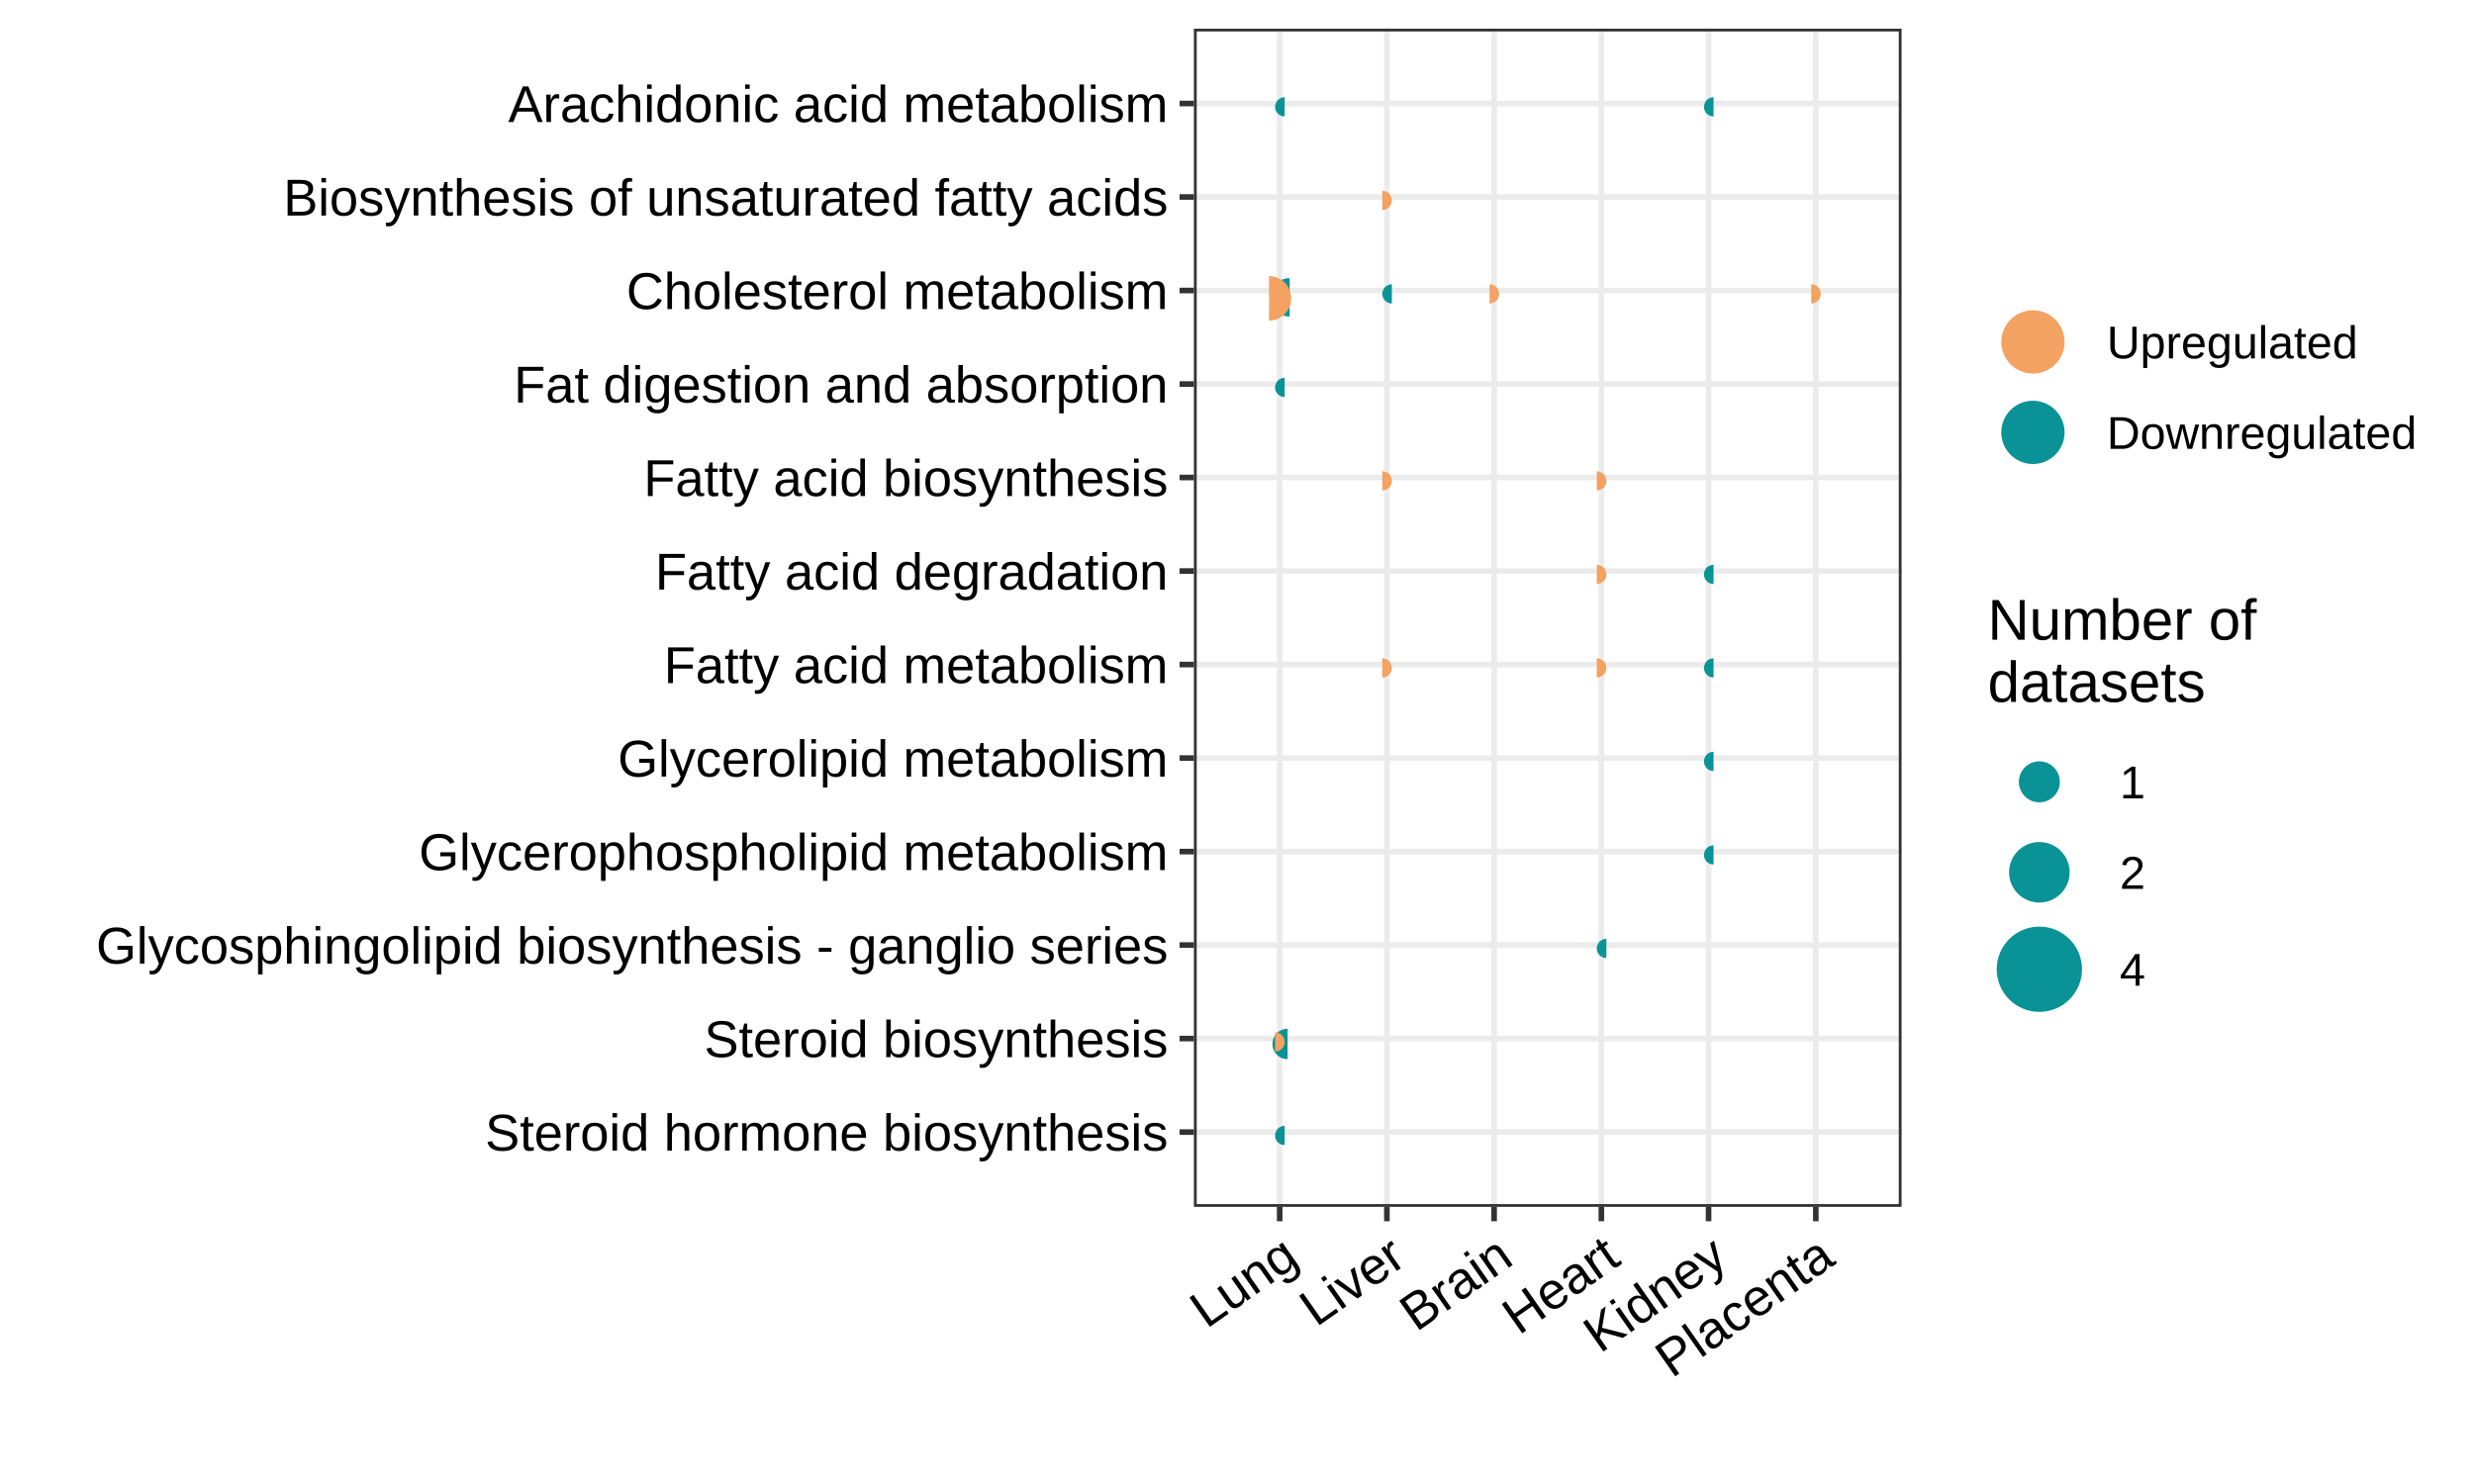
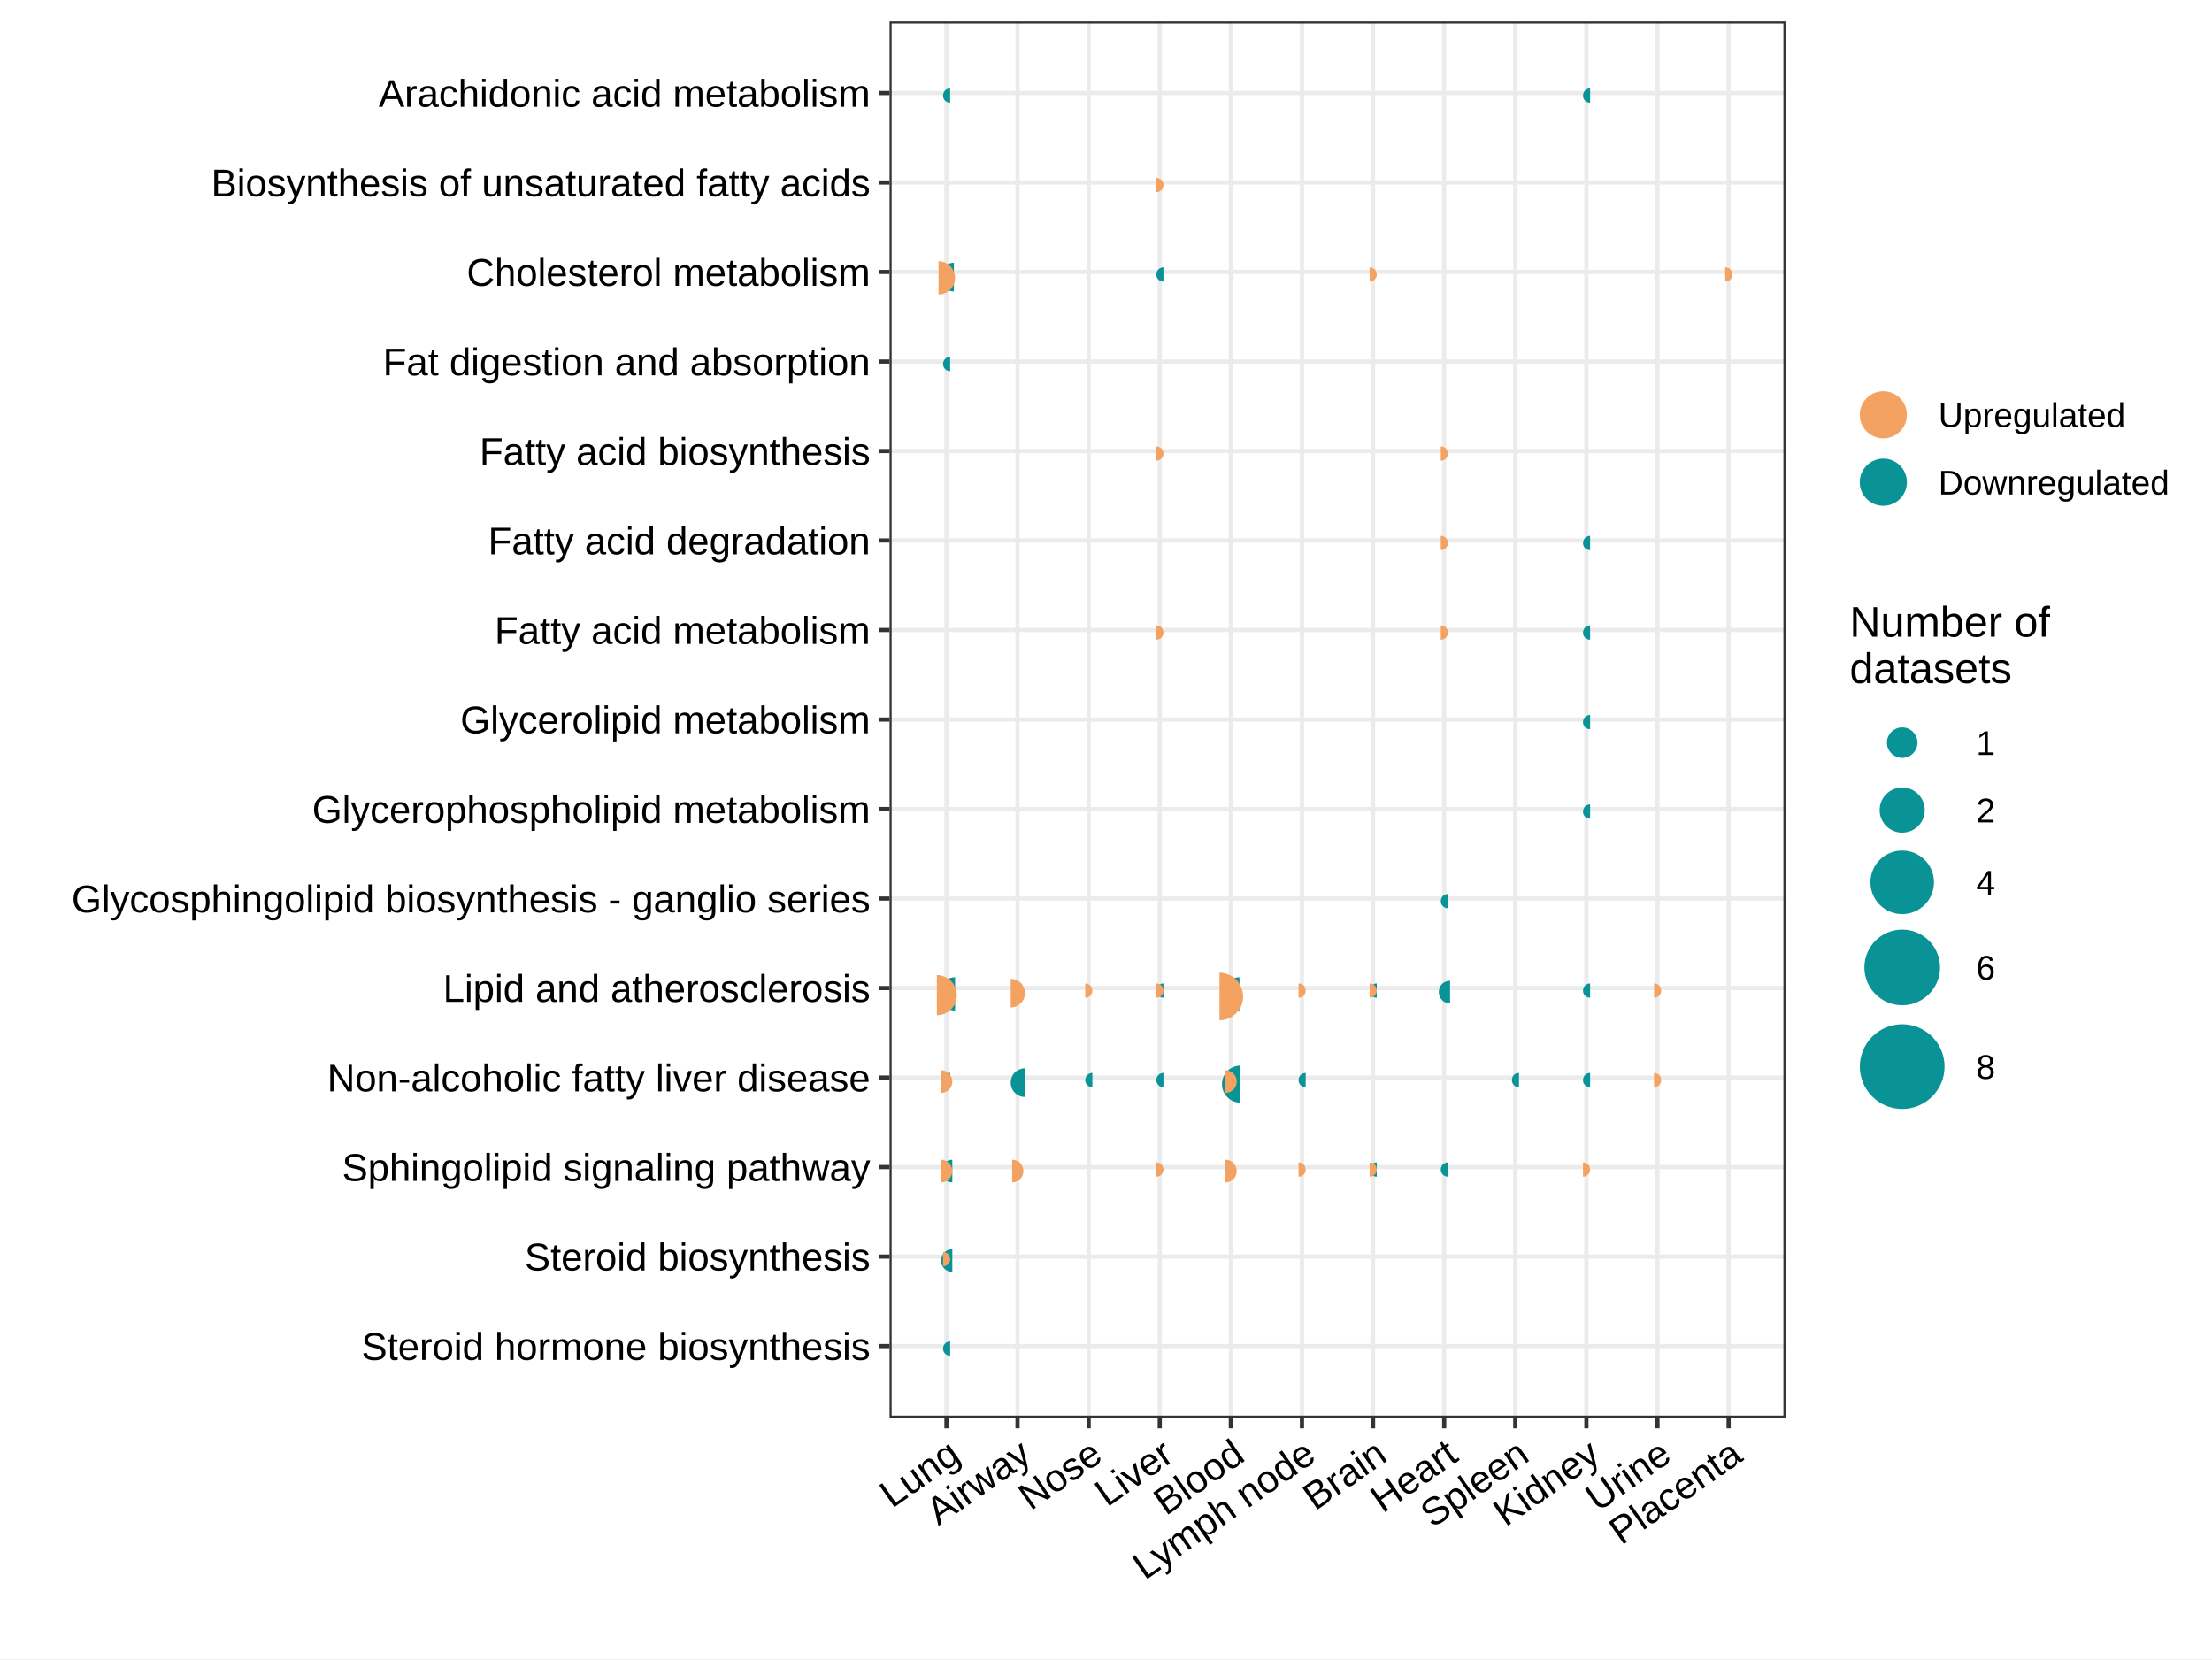
- <svg xmlns="http://www.w3.org/2000/svg" width="472.44pt" height="283.46pt" viewBox="0 0 472.44 283.46">
+ <svg xmlns="http://www.w3.org/2000/svg" width="566.93pt" height="425.20pt" viewBox="0 0 566.93 425.20">
  <g class="svglite">
    <defs>
      <style type="text/css">
    .svglite line, .svglite polyline, .svglite polygon, .svglite path, .svglite rect, .svglite circle {
      fill: none;
      stroke: #000000;
      stroke-linecap: round;
      stroke-linejoin: round;
      stroke-miterlimit: 10.00;
    }
    .svglite text {
      white-space: pre;
    }
    .svglite g.glyphgroup path {
      fill: inherit;
      stroke: none;
    }
  </style>
    </defs>
    <rect width="100%" height="100%" style="stroke: none; fill: #FFFFFF;" />
    <defs>
-       <clipPath id="cpMC4wMHw0NzIuNDR8MC4wMHwyODMuNDY=">
-         <rect x="0.00" y="0.00" width="472.44" height="283.46" />
+       <clipPath id="cpMC4wMHw1NjYuOTN8MC4wMHw0MjUuMjA=">
+         <rect x="0.00" y="0.00" width="566.93" height="425.20" />
      </clipPath>
    </defs>
-     <g clip-path="url(#cpMC4wMHw0NzIuNDR8MC4wMHwyODMuNDY=)">
-       <rect x="0.00" y="0.00" width="472.44" height="283.46" style="stroke-width: 1.07; stroke: #FFFFFF; fill: #FFFFFF;" />
+     <g clip-path="url(#cpMC4wMHw1NjYuOTN8MC4wMHw0MjUuMjA=)">
+       <rect x="-0" y="0.00" width="566.93" height="425.20" style="stroke-width: 1.07; stroke: #FFFFFF; fill: #FFFFFF;" />
    </g>
    <defs>
-       <clipPath id="cpMjI3Ljk5fDM2My4xM3w1LjQ4fDIzMC41Mw==">
-         <rect x="227.99" y="5.48" width="135.14" height="225.05" />
+       <clipPath id="cpMjI3Ljk5fDQ1Ny42Mnw1LjQ4fDM2My4zMw==">
+         <rect x="227.99" y="5.48" width="229.63" height="357.85" />
      </clipPath>
    </defs>
-     <g clip-path="url(#cpMjI3Ljk5fDM2My4xM3w1LjQ4fDIzMC41Mw==)">
-       <rect x="227.99" y="5.48" width="135.14" height="225.05" style="stroke-width: 1.07; stroke: none; fill: #FFFFFF;" />
-       <polyline points="227.99,216.24 363.13,216.24 " style="stroke-width: 1.07; stroke: #EBEBEB; stroke-linecap: butt;" />
-       <polyline points="227.99,198.38 363.13,198.38 " style="stroke-width: 1.07; stroke: #EBEBEB; stroke-linecap: butt;" />
-       <polyline points="227.99,180.52 363.13,180.52 " style="stroke-width: 1.07; stroke: #EBEBEB; stroke-linecap: butt;" />
-       <polyline points="227.99,162.66 363.13,162.66 " style="stroke-width: 1.07; stroke: #EBEBEB; stroke-linecap: butt;" />
-       <polyline points="227.99,144.80 363.13,144.80 " style="stroke-width: 1.07; stroke: #EBEBEB; stroke-linecap: butt;" />
-       <polyline points="227.99,126.93 363.13,126.93 " style="stroke-width: 1.07; stroke: #EBEBEB; stroke-linecap: butt;" />
-       <polyline points="227.99,109.07 363.13,109.07 " style="stroke-width: 1.07; stroke: #EBEBEB; stroke-linecap: butt;" />
-       <polyline points="227.99,91.21 363.13,91.21 " style="stroke-width: 1.07; stroke: #EBEBEB; stroke-linecap: butt;" />
-       <polyline points="227.99,73.35 363.13,73.35 " style="stroke-width: 1.07; stroke: #EBEBEB; stroke-linecap: butt;" />
-       <polyline points="227.99,55.49 363.13,55.49 " style="stroke-width: 1.07; stroke: #EBEBEB; stroke-linecap: butt;" />
-       <polyline points="227.99,37.63 363.13,37.63 " style="stroke-width: 1.07; stroke: #EBEBEB; stroke-linecap: butt;" />
-       <polyline points="227.99,19.77 363.13,19.77 " style="stroke-width: 1.07; stroke: #EBEBEB; stroke-linecap: butt;" />
-       <polyline points="244.37,230.53 244.37,5.48 " style="stroke-width: 1.07; stroke: #EBEBEB; stroke-linecap: butt;" />
-       <polyline points="264.84,230.53 264.84,5.48 " style="stroke-width: 1.07; stroke: #EBEBEB; stroke-linecap: butt;" />
-       <polyline points="285.32,230.53 285.32,5.48 " style="stroke-width: 1.07; stroke: #EBEBEB; stroke-linecap: butt;" />
-       <polyline points="305.80,230.53 305.80,5.48 " style="stroke-width: 1.07; stroke: #EBEBEB; stroke-linecap: butt;" />
-       <polyline points="326.27,230.53 326.27,5.48 " style="stroke-width: 1.07; stroke: #EBEBEB; stroke-linecap: butt;" />
-       <polyline points="346.75,230.53 346.75,5.48 " style="stroke-width: 1.07; stroke: #EBEBEB; stroke-linecap: butt;" />
-       <text x="326.27" y="22.82" text-anchor="middle" style="font-size: 8.54px;fill: #0A9396; font-family: &quot;Arial&quot;;" textLength="7.34px" lengthAdjust="spacingAndGlyphs">◖</text>
-       <text x="244.37" y="22.82" text-anchor="middle" style="font-size: 8.54px;fill: #0A9396; font-family: &quot;Arial&quot;;" textLength="7.34px" lengthAdjust="spacingAndGlyphs">◖</text>
-       <text x="264.84" y="40.69" text-anchor="middle" style="font-size: 8.54px;fill: #F4A261; font-family: &quot;Arial&quot;;" textLength="7.34px" lengthAdjust="spacingAndGlyphs">◗</text>
-       <text x="264.84" y="58.55" text-anchor="middle" style="font-size: 8.54px;fill: #0A9396; font-family: &quot;Arial&quot;;" textLength="7.34px" lengthAdjust="spacingAndGlyphs">◖</text>
-       <text x="244.37" y="61.60" text-anchor="middle" style="font-size: 17.07px;fill: #0A9396; font-family: &quot;Arial&quot;;" textLength="14.70px" lengthAdjust="spacingAndGlyphs">◖</text>
-       <text x="285.32" y="58.55" text-anchor="middle" style="font-size: 8.54px;fill: #F4A261; font-family: &quot;Arial&quot;;" textLength="7.34px" lengthAdjust="spacingAndGlyphs">◗</text>
-       <text x="244.37" y="62.58" text-anchor="middle" style="font-size: 19.82px;fill: #F4A261; font-family: &quot;Arial&quot;;" textLength="17.06px" lengthAdjust="spacingAndGlyphs">◗</text>
-       <text x="346.75" y="58.55" text-anchor="middle" style="font-size: 8.54px;fill: #F4A261; font-family: &quot;Arial&quot;;" textLength="7.34px" lengthAdjust="spacingAndGlyphs">◗</text>
-       <text x="244.37" y="76.41" text-anchor="middle" style="font-size: 8.54px;fill: #0A9396; font-family: &quot;Arial&quot;;" textLength="7.34px" lengthAdjust="spacingAndGlyphs">◖</text>
-       <text x="305.80" y="94.27" text-anchor="middle" style="font-size: 8.54px;fill: #F4A261; font-family: &quot;Arial&quot;;" textLength="7.34px" lengthAdjust="spacingAndGlyphs">◗</text>
-       <text x="264.84" y="94.27" text-anchor="middle" style="font-size: 8.54px;fill: #F4A261; font-family: &quot;Arial&quot;;" textLength="7.34px" lengthAdjust="spacingAndGlyphs">◗</text>
-       <text x="326.27" y="112.13" text-anchor="middle" style="font-size: 8.54px;fill: #0A9396; font-family: &quot;Arial&quot;;" textLength="7.34px" lengthAdjust="spacingAndGlyphs">◖</text>
-       <text x="305.80" y="112.13" text-anchor="middle" style="font-size: 8.54px;fill: #F4A261; font-family: &quot;Arial&quot;;" textLength="7.34px" lengthAdjust="spacingAndGlyphs">◗</text>
-       <text x="326.27" y="129.99" text-anchor="middle" style="font-size: 8.54px;fill: #0A9396; font-family: &quot;Arial&quot;;" textLength="7.34px" lengthAdjust="spacingAndGlyphs">◖</text>
-       <text x="305.80" y="129.99" text-anchor="middle" style="font-size: 8.54px;fill: #F4A261; font-family: &quot;Arial&quot;;" textLength="7.34px" lengthAdjust="spacingAndGlyphs">◗</text>
-       <text x="264.84" y="129.99" text-anchor="middle" style="font-size: 8.54px;fill: #F4A261; font-family: &quot;Arial&quot;;" textLength="7.34px" lengthAdjust="spacingAndGlyphs">◗</text>
-       <text x="326.27" y="147.85" text-anchor="middle" style="font-size: 8.54px;fill: #0A9396; font-family: &quot;Arial&quot;;" textLength="7.34px" lengthAdjust="spacingAndGlyphs">◖</text>
-       <text x="326.27" y="165.71" text-anchor="middle" style="font-size: 8.54px;fill: #0A9396; font-family: &quot;Arial&quot;;" textLength="7.34px" lengthAdjust="spacingAndGlyphs">◖</text>
-       <text x="305.80" y="183.57" text-anchor="middle" style="font-size: 8.54px;fill: #0A9396; font-family: &quot;Arial&quot;;" textLength="7.34px" lengthAdjust="spacingAndGlyphs">◖</text>
-       <text x="244.37" y="203.22" text-anchor="middle" style="font-size: 13.53px;fill: #0A9396; font-family: &quot;Arial&quot;;" textLength="11.64px" lengthAdjust="spacingAndGlyphs">◖</text>
-       <text x="244.37" y="201.43" text-anchor="middle" style="font-size: 8.54px;fill: #F4A261; font-family: &quot;Arial&quot;;" textLength="7.34px" lengthAdjust="spacingAndGlyphs">◗</text>
-       <text x="244.37" y="219.30" text-anchor="middle" style="font-size: 8.54px;fill: #0A9396; font-family: &quot;Arial&quot;;" textLength="7.34px" lengthAdjust="spacingAndGlyphs">◖</text>
-       <rect x="227.99" y="5.48" width="135.14" height="225.05" style="stroke-width: 1.07; stroke: #333333;" />
+     <g clip-path="url(#cpMjI3Ljk5fDQ1Ny42Mnw1LjQ4fDM2My4zMw==)">
+       <rect x="227.99" y="5.48" width="229.63" height="357.85" style="stroke-width: 1.07; stroke: none; fill: #FFFFFF;" />
+       <polyline points="227.99,344.97 457.62,344.97 " style="stroke-width: 1.07; stroke: #EBEBEB; stroke-linecap: butt;" />
+       <polyline points="227.99,322.04 457.62,322.04 " style="stroke-width: 1.07; stroke: #EBEBEB; stroke-linecap: butt;" />
+       <polyline points="227.99,299.10 457.62,299.10 " style="stroke-width: 1.07; stroke: #EBEBEB; stroke-linecap: butt;" />
+       <polyline points="227.99,276.16 457.62,276.16 " style="stroke-width: 1.07; stroke: #EBEBEB; stroke-linecap: butt;" />
+       <polyline points="227.99,253.22 457.62,253.22 " style="stroke-width: 1.07; stroke: #EBEBEB; stroke-linecap: butt;" />
+       <polyline points="227.99,230.28 457.62,230.28 " style="stroke-width: 1.07; stroke: #EBEBEB; stroke-linecap: butt;" />
+       <polyline points="227.99,207.34 457.62,207.34 " style="stroke-width: 1.07; stroke: #EBEBEB; stroke-linecap: butt;" />
+       <polyline points="227.99,184.40 457.62,184.40 " style="stroke-width: 1.07; stroke: #EBEBEB; stroke-linecap: butt;" />
+       <polyline points="227.99,161.46 457.62,161.46 " style="stroke-width: 1.07; stroke: #EBEBEB; stroke-linecap: butt;" />
+       <polyline points="227.99,138.52 457.62,138.52 " style="stroke-width: 1.07; stroke: #EBEBEB; stroke-linecap: butt;" />
+       <polyline points="227.99,115.59 457.62,115.59 " style="stroke-width: 1.07; stroke: #EBEBEB; stroke-linecap: butt;" />
+       <polyline points="227.99,92.65 457.62,92.65 " style="stroke-width: 1.07; stroke: #EBEBEB; stroke-linecap: butt;" />
+       <polyline points="227.99,69.71 457.62,69.71 " style="stroke-width: 1.07; stroke: #EBEBEB; stroke-linecap: butt;" />
+       <polyline points="227.99,46.77 457.62,46.77 " style="stroke-width: 1.07; stroke: #EBEBEB; stroke-linecap: butt;" />
+       <polyline points="227.99,23.83 457.62,23.83 " style="stroke-width: 1.07; stroke: #EBEBEB; stroke-linecap: butt;" />
+       <polyline points="242.57,363.33 242.57,5.48 " style="stroke-width: 1.07; stroke: #EBEBEB; stroke-linecap: butt;" />
+       <polyline points="260.79,363.33 260.79,5.48 " style="stroke-width: 1.07; stroke: #EBEBEB; stroke-linecap: butt;" />
+       <polyline points="279.02,363.33 279.02,5.48 " style="stroke-width: 1.07; stroke: #EBEBEB; stroke-linecap: butt;" />
+       <polyline points="297.24,363.33 297.24,5.48 " style="stroke-width: 1.07; stroke: #EBEBEB; stroke-linecap: butt;" />
+       <polyline points="315.46,363.33 315.46,5.48 " style="stroke-width: 1.07; stroke: #EBEBEB; stroke-linecap: butt;" />
+       <polyline points="333.69,363.33 333.69,5.48 " style="stroke-width: 1.07; stroke: #EBEBEB; stroke-linecap: butt;" />
+       <polyline points="351.91,363.33 351.91,5.48 " style="stroke-width: 1.07; stroke: #EBEBEB; stroke-linecap: butt;" />
+       <polyline points="370.14,363.33 370.14,5.48 " style="stroke-width: 1.07; stroke: #EBEBEB; stroke-linecap: butt;" />
+       <polyline points="388.36,363.33 388.36,5.48 " style="stroke-width: 1.07; stroke: #EBEBEB; stroke-linecap: butt;" />
+       <polyline points="406.59,363.33 406.59,5.48 " style="stroke-width: 1.07; stroke: #EBEBEB; stroke-linecap: butt;" />
+       <polyline points="424.81,363.33 424.81,5.48 " style="stroke-width: 1.07; stroke: #EBEBEB; stroke-linecap: butt;" />
+       <polyline points="443.04,363.33 443.04,5.48 " style="stroke-width: 1.07; stroke: #EBEBEB; stroke-linecap: butt;" />
+       <text x="406.59" y="26.89" text-anchor="middle" style="font-size: 8.54px;fill: #0A9396; font-family: &quot;Arial&quot;;" textLength="7.34px" lengthAdjust="spacingAndGlyphs">◖</text>
+       <text x="242.57" y="26.89" text-anchor="middle" style="font-size: 8.54px;fill: #0A9396; font-family: &quot;Arial&quot;;" textLength="7.34px" lengthAdjust="spacingAndGlyphs">◖</text>
+       <text x="297.24" y="49.83" text-anchor="middle" style="font-size: 8.54px;fill: #F4A261; font-family: &quot;Arial&quot;;" textLength="7.34px" lengthAdjust="spacingAndGlyphs">◗</text>
+       <text x="297.24" y="72.76" text-anchor="middle" style="font-size: 8.54px;fill: #0A9396; font-family: &quot;Arial&quot;;" textLength="7.34px" lengthAdjust="spacingAndGlyphs">◖</text>
+       <text x="242.57" y="75.82" text-anchor="middle" style="font-size: 17.07px;fill: #0A9396; font-family: &quot;Arial&quot;;" textLength="14.70px" lengthAdjust="spacingAndGlyphs">◖</text>
+       <text x="351.91" y="72.76" text-anchor="middle" style="font-size: 8.54px;fill: #F4A261; font-family: &quot;Arial&quot;;" textLength="7.34px" lengthAdjust="spacingAndGlyphs">◗</text>
+       <text x="242.57" y="76.80" text-anchor="middle" style="font-size: 19.82px;fill: #F4A261; font-family: &quot;Arial&quot;;" textLength="17.06px" lengthAdjust="spacingAndGlyphs">◗</text>
+       <text x="443.04" y="72.76" text-anchor="middle" style="font-size: 8.54px;fill: #F4A261; font-family: &quot;Arial&quot;;" textLength="7.34px" lengthAdjust="spacingAndGlyphs">◗</text>
+       <text x="242.57" y="95.70" text-anchor="middle" style="font-size: 8.54px;fill: #0A9396; font-family: &quot;Arial&quot;;" textLength="7.34px" lengthAdjust="spacingAndGlyphs">◖</text>
+       <text x="370.14" y="118.64" text-anchor="middle" style="font-size: 8.54px;fill: #F4A261; font-family: &quot;Arial&quot;;" textLength="7.34px" lengthAdjust="spacingAndGlyphs">◗</text>
+       <text x="297.24" y="118.64" text-anchor="middle" style="font-size: 8.54px;fill: #F4A261; font-family: &quot;Arial&quot;;" textLength="7.34px" lengthAdjust="spacingAndGlyphs">◗</text>
+       <text x="406.59" y="141.58" text-anchor="middle" style="font-size: 8.54px;fill: #0A9396; font-family: &quot;Arial&quot;;" textLength="7.34px" lengthAdjust="spacingAndGlyphs">◖</text>
+       <text x="370.14" y="141.58" text-anchor="middle" style="font-size: 8.54px;fill: #F4A261; font-family: &quot;Arial&quot;;" textLength="7.34px" lengthAdjust="spacingAndGlyphs">◗</text>
+       <text x="406.59" y="164.52" text-anchor="middle" style="font-size: 8.54px;fill: #0A9396; font-family: &quot;Arial&quot;;" textLength="7.34px" lengthAdjust="spacingAndGlyphs">◖</text>
+       <text x="370.14" y="164.52" text-anchor="middle" style="font-size: 8.54px;fill: #F4A261; font-family: &quot;Arial&quot;;" textLength="7.34px" lengthAdjust="spacingAndGlyphs">◗</text>
+       <text x="297.24" y="164.52" text-anchor="middle" style="font-size: 8.54px;fill: #F4A261; font-family: &quot;Arial&quot;;" textLength="7.34px" lengthAdjust="spacingAndGlyphs">◗</text>
+       <text x="406.59" y="187.46" text-anchor="middle" style="font-size: 8.54px;fill: #0A9396; font-family: &quot;Arial&quot;;" textLength="7.34px" lengthAdjust="spacingAndGlyphs">◖</text>
+       <text x="406.59" y="210.40" text-anchor="middle" style="font-size: 8.54px;fill: #0A9396; font-family: &quot;Arial&quot;;" textLength="7.34px" lengthAdjust="spacingAndGlyphs">◖</text>
+       <text x="370.14" y="233.34" text-anchor="middle" style="font-size: 8.54px;fill: #0A9396; font-family: &quot;Arial&quot;;" textLength="7.34px" lengthAdjust="spacingAndGlyphs">◖</text>
+       <text x="260.79" y="256.28" text-anchor="middle" style="font-size: 8.54px;fill: #0A9396; font-family: &quot;Arial&quot;;" textLength="7.34px" lengthAdjust="spacingAndGlyphs">◖</text>
+       <text x="315.46" y="260.31" text-anchor="middle" style="font-size: 19.82px;fill: #0A9396; font-family: &quot;Arial&quot;;" textLength="17.06px" lengthAdjust="spacingAndGlyphs">◖</text>
+       <text x="351.91" y="256.28" text-anchor="middle" style="font-size: 8.54px;fill: #0A9396; font-family: &quot;Arial&quot;;" textLength="7.34px" lengthAdjust="spacingAndGlyphs">◖</text>
+       <text x="370.14" y="258.06" text-anchor="middle" style="font-size: 13.53px;fill: #0A9396; font-family: &quot;Arial&quot;;" textLength="11.64px" lengthAdjust="spacingAndGlyphs">◖</text>
+       <text x="406.59" y="256.28" text-anchor="middle" style="font-size: 8.54px;fill: #0A9396; font-family: &quot;Arial&quot;;" textLength="7.34px" lengthAdjust="spacingAndGlyphs">◖</text>
+       <text x="297.24" y="256.28" text-anchor="middle" style="font-size: 8.54px;fill: #0A9396; font-family: &quot;Arial&quot;;" textLength="7.34px" lengthAdjust="spacingAndGlyphs">◖</text>
+       <text x="242.57" y="260.31" text-anchor="middle" style="font-size: 19.82px;fill: #0A9396; font-family: &quot;Arial&quot;;" textLength="17.06px" lengthAdjust="spacingAndGlyphs">◖</text>
+       <text x="260.79" y="259.33" text-anchor="middle" style="font-size: 17.07px;fill: #F4A261; font-family: &quot;Arial&quot;;" textLength="14.70px" lengthAdjust="spacingAndGlyphs">◗</text>
+       <text x="315.46" y="263.37" text-anchor="middle" style="font-size: 28.36px;fill: #F4A261; font-family: &quot;Arial&quot;;" textLength="24.41px" lengthAdjust="spacingAndGlyphs">◗</text>
+       <text x="351.91" y="256.28" text-anchor="middle" style="font-size: 8.54px;fill: #F4A261; font-family: &quot;Arial&quot;;" textLength="7.34px" lengthAdjust="spacingAndGlyphs">◗</text>
+       <text x="297.24" y="256.28" text-anchor="middle" style="font-size: 8.54px;fill: #F4A261; font-family: &quot;Arial&quot;;" textLength="7.34px" lengthAdjust="spacingAndGlyphs">◗</text>
+       <text x="242.57" y="261.79" text-anchor="middle" style="font-size: 23.96px;fill: #F4A261; font-family: &quot;Arial&quot;;" textLength="20.62px" lengthAdjust="spacingAndGlyphs">◗</text>
+       <text x="333.69" y="256.28" text-anchor="middle" style="font-size: 8.54px;fill: #F4A261; font-family: &quot;Arial&quot;;" textLength="7.34px" lengthAdjust="spacingAndGlyphs">◗</text>
+       <text x="279.02" y="256.28" text-anchor="middle" style="font-size: 8.54px;fill: #F4A261; font-family: &quot;Arial&quot;;" textLength="7.34px" lengthAdjust="spacingAndGlyphs">◗</text>
+       <text x="424.81" y="256.28" text-anchor="middle" style="font-size: 8.54px;fill: #F4A261; font-family: &quot;Arial&quot;;" textLength="7.34px" lengthAdjust="spacingAndGlyphs">◗</text>
+       <text x="260.79" y="282.27" text-anchor="middle" style="font-size: 17.07px;fill: #0A9396; font-family: &quot;Arial&quot;;" textLength="14.70px" lengthAdjust="spacingAndGlyphs">◖</text>
+       <text x="315.46" y="284.06" text-anchor="middle" style="font-size: 22.06px;fill: #0A9396; font-family: &quot;Arial&quot;;" textLength="19.00px" lengthAdjust="spacingAndGlyphs">◖</text>
+       <text x="406.59" y="279.21" text-anchor="middle" style="font-size: 8.54px;fill: #0A9396; font-family: &quot;Arial&quot;;" textLength="7.34px" lengthAdjust="spacingAndGlyphs">◖</text>
+       <text x="297.24" y="279.21" text-anchor="middle" style="font-size: 8.54px;fill: #0A9396; font-family: &quot;Arial&quot;;" textLength="7.34px" lengthAdjust="spacingAndGlyphs">◖</text>
+       <text x="242.57" y="279.21" text-anchor="middle" style="font-size: 8.54px;fill: #0A9396; font-family: &quot;Arial&quot;;" textLength="7.34px" lengthAdjust="spacingAndGlyphs">◖</text>
+       <text x="333.69" y="279.21" text-anchor="middle" style="font-size: 8.54px;fill: #0A9396; font-family: &quot;Arial&quot;;" textLength="7.34px" lengthAdjust="spacingAndGlyphs">◖</text>
+       <text x="279.02" y="279.21" text-anchor="middle" style="font-size: 8.54px;fill: #0A9396; font-family: &quot;Arial&quot;;" textLength="7.34px" lengthAdjust="spacingAndGlyphs">◖</text>
+       <text x="388.36" y="279.21" text-anchor="middle" style="font-size: 8.54px;fill: #0A9396; font-family: &quot;Arial&quot;;" textLength="7.34px" lengthAdjust="spacingAndGlyphs">◖</text>
+       <text x="315.46" y="281.00" text-anchor="middle" style="font-size: 13.53px;fill: #F4A261; font-family: &quot;Arial&quot;;" textLength="11.64px" lengthAdjust="spacingAndGlyphs">◗</text>
+       <text x="242.57" y="281.00" text-anchor="middle" style="font-size: 13.53px;fill: #F4A261; font-family: &quot;Arial&quot;;" textLength="11.64px" lengthAdjust="spacingAndGlyphs">◗</text>
+       <text x="424.81" y="279.21" text-anchor="middle" style="font-size: 8.54px;fill: #F4A261; font-family: &quot;Arial&quot;;" textLength="7.34px" lengthAdjust="spacingAndGlyphs">◗</text>
+       <text x="351.91" y="302.15" text-anchor="middle" style="font-size: 8.54px;fill: #0A9396; font-family: &quot;Arial&quot;;" textLength="7.34px" lengthAdjust="spacingAndGlyphs">◖</text>
+       <text x="370.14" y="302.15" text-anchor="middle" style="font-size: 8.54px;fill: #0A9396; font-family: &quot;Arial&quot;;" textLength="7.34px" lengthAdjust="spacingAndGlyphs">◖</text>
+       <text x="242.57" y="303.93" text-anchor="middle" style="font-size: 13.53px;fill: #0A9396; font-family: &quot;Arial&quot;;" textLength="11.64px" lengthAdjust="spacingAndGlyphs">◖</text>
+       <text x="260.79" y="303.93" text-anchor="middle" style="font-size: 13.53px;fill: #F4A261; font-family: &quot;Arial&quot;;" textLength="11.64px" lengthAdjust="spacingAndGlyphs">◗</text>
+       <text x="315.46" y="303.93" text-anchor="middle" style="font-size: 13.53px;fill: #F4A261; font-family: &quot;Arial&quot;;" textLength="11.64px" lengthAdjust="spacingAndGlyphs">◗</text>
+       <text x="351.91" y="302.15" text-anchor="middle" style="font-size: 8.54px;fill: #F4A261; font-family: &quot;Arial&quot;;" textLength="7.34px" lengthAdjust="spacingAndGlyphs">◗</text>
+       <text x="406.59" y="302.15" text-anchor="middle" style="font-size: 8.54px;fill: #F4A261; font-family: &quot;Arial&quot;;" textLength="7.34px" lengthAdjust="spacingAndGlyphs">◗</text>
+       <text x="297.24" y="302.15" text-anchor="middle" style="font-size: 8.54px;fill: #F4A261; font-family: &quot;Arial&quot;;" textLength="7.34px" lengthAdjust="spacingAndGlyphs">◗</text>
+       <text x="242.57" y="303.93" text-anchor="middle" style="font-size: 13.53px;fill: #F4A261; font-family: &quot;Arial&quot;;" textLength="11.64px" lengthAdjust="spacingAndGlyphs">◗</text>
+       <text x="333.69" y="302.15" text-anchor="middle" style="font-size: 8.54px;fill: #F4A261; font-family: &quot;Arial&quot;;" textLength="7.34px" lengthAdjust="spacingAndGlyphs">◗</text>
+       <text x="242.57" y="326.87" text-anchor="middle" style="font-size: 13.53px;fill: #0A9396; font-family: &quot;Arial&quot;;" textLength="11.64px" lengthAdjust="spacingAndGlyphs">◖</text>
+       <text x="242.57" y="325.09" text-anchor="middle" style="font-size: 8.54px;fill: #F4A261; font-family: &quot;Arial&quot;;" textLength="7.34px" lengthAdjust="spacingAndGlyphs">◗</text>
+       <text x="242.57" y="348.03" text-anchor="middle" style="font-size: 8.54px;fill: #0A9396; font-family: &quot;Arial&quot;;" textLength="7.34px" lengthAdjust="spacingAndGlyphs">◖</text>
+       <rect x="227.99" y="5.48" width="229.63" height="357.85" style="stroke-width: 1.07; stroke: #333333;" />
    </g>
-     <g clip-path="url(#cpMC4wMHw0NzIuNDR8MC4wMHwyODMuNDY=)">
-       <text x="223.06" y="219.78" text-anchor="end" style="font-size: 9.90px; font-family: &quot;Arial&quot;;" textLength="130.34px" lengthAdjust="spacingAndGlyphs">Steroid hormone biosynthesis</text>
-       <text x="223.06" y="201.92" text-anchor="end" style="font-size: 9.90px; font-family: &quot;Arial&quot;;" textLength="88.56px" lengthAdjust="spacingAndGlyphs">Steroid biosynthesis</text>
-       <text x="223.06" y="184.06" text-anchor="end" style="font-size: 9.90px; font-family: &quot;Arial&quot;;" textLength="204.64px" lengthAdjust="spacingAndGlyphs">Glycosphingolipid biosynthesis - ganglio series</text>
-       <text x="223.06" y="166.20" text-anchor="end" style="font-size: 9.90px; font-family: &quot;Arial&quot;;" textLength="142.98px" lengthAdjust="spacingAndGlyphs">Glycerophospholipid metabolism</text>
-       <text x="223.06" y="148.34" text-anchor="end" style="font-size: 9.90px; font-family: &quot;Arial&quot;;" textLength="105.03px" lengthAdjust="spacingAndGlyphs">Glycerolipid metabolism</text>
-       <text x="223.06" y="130.48" text-anchor="end" style="font-size: 9.90px; font-family: &quot;Arial&quot;;" textLength="96.23px" lengthAdjust="spacingAndGlyphs">Fatty acid metabolism</text>
-       <text x="223.06" y="112.62" text-anchor="end" style="font-size: 9.90px; font-family: &quot;Arial&quot;;" textLength="97.91px" lengthAdjust="spacingAndGlyphs">Fatty acid degradation</text>
-       <text x="223.06" y="94.75" text-anchor="end" style="font-size: 9.90px; font-family: &quot;Arial&quot;;" textLength="100.12px" lengthAdjust="spacingAndGlyphs">Fatty acid biosynthesis</text>
-       <text x="223.06" y="76.89" text-anchor="end" style="font-size: 9.90px; font-family: &quot;Arial&quot;;" textLength="124.86px" lengthAdjust="spacingAndGlyphs">Fat digestion and absorption</text>
-       <text x="223.06" y="59.03" text-anchor="end" style="font-size: 9.90px; font-family: &quot;Arial&quot;;" textLength="103.38px" lengthAdjust="spacingAndGlyphs">Cholesterol metabolism</text>
-       <text x="223.06" y="41.17" text-anchor="end" style="font-size: 9.90px; font-family: &quot;Arial&quot;;" textLength="168.88px" lengthAdjust="spacingAndGlyphs">Biosynthesis of unsaturated fatty acids</text>
-       <text x="223.06" y="23.31" text-anchor="end" style="font-size: 9.90px; font-family: &quot;Arial&quot;;" textLength="125.94px" lengthAdjust="spacingAndGlyphs">Arachidonic acid metabolism</text>
-       <polyline points="225.25,216.24 227.99,216.24 " style="stroke-width: 1.07; stroke: #333333; stroke-linecap: butt;" />
-       <polyline points="225.25,198.38 227.99,198.38 " style="stroke-width: 1.07; stroke: #333333; stroke-linecap: butt;" />
-       <polyline points="225.25,180.52 227.99,180.52 " style="stroke-width: 1.07; stroke: #333333; stroke-linecap: butt;" />
-       <polyline points="225.25,162.66 227.99,162.66 " style="stroke-width: 1.07; stroke: #333333; stroke-linecap: butt;" />
-       <polyline points="225.25,144.80 227.99,144.80 " style="stroke-width: 1.07; stroke: #333333; stroke-linecap: butt;" />
-       <polyline points="225.25,126.93 227.99,126.93 " style="stroke-width: 1.07; stroke: #333333; stroke-linecap: butt;" />
-       <polyline points="225.25,109.07 227.99,109.07 " style="stroke-width: 1.07; stroke: #333333; stroke-linecap: butt;" />
-       <polyline points="225.25,91.21 227.99,91.21 " style="stroke-width: 1.07; stroke: #333333; stroke-linecap: butt;" />
-       <polyline points="225.25,73.35 227.99,73.35 " style="stroke-width: 1.07; stroke: #333333; stroke-linecap: butt;" />
-       <polyline points="225.25,55.49 227.99,55.49 " style="stroke-width: 1.07; stroke: #333333; stroke-linecap: butt;" />
-       <polyline points="225.25,37.63 227.99,37.63 " style="stroke-width: 1.07; stroke: #333333; stroke-linecap: butt;" />
-       <polyline points="225.25,19.77 227.99,19.77 " style="stroke-width: 1.07; stroke: #333333; stroke-linecap: butt;" />
-       <polyline points="244.37,233.27 244.37,230.53 " style="stroke-width: 1.07; stroke: #333333; stroke-linecap: butt;" />
-       <polyline points="264.84,233.27 264.84,230.53 " style="stroke-width: 1.07; stroke: #333333; stroke-linecap: butt;" />
-       <polyline points="285.32,233.27 285.32,230.53 " style="stroke-width: 1.07; stroke: #333333; stroke-linecap: butt;" />
-       <polyline points="305.80,233.27 305.80,230.53 " style="stroke-width: 1.07; stroke: #333333; stroke-linecap: butt;" />
-       <polyline points="326.27,233.27 326.27,230.53 " style="stroke-width: 1.07; stroke: #333333; stroke-linecap: butt;" />
-       <polyline points="346.75,233.27 346.75,230.53 " style="stroke-width: 1.07; stroke: #333333; stroke-linecap: butt;" />
-       <text transform="translate(248.43,241.26) rotate(-35)" text-anchor="end" style="font-size: 9.90px; font-family: &quot;Arial&quot;;" textLength="22.00px" lengthAdjust="spacingAndGlyphs">Lung</text>
-       <text transform="translate(268.91,241.26) rotate(-35)" text-anchor="end" style="font-size: 9.90px; font-family: &quot;Arial&quot;;" textLength="21.45px" lengthAdjust="spacingAndGlyphs">Liver</text>
-       <text transform="translate(289.38,241.26) rotate(-35)" text-anchor="end" style="font-size: 9.90px; font-family: &quot;Arial&quot;;" textLength="23.09px" lengthAdjust="spacingAndGlyphs">Brain</text>
-       <text transform="translate(309.86,241.26) rotate(-35)" text-anchor="end" style="font-size: 9.90px; font-family: &quot;Arial&quot;;" textLength="24.19px" lengthAdjust="spacingAndGlyphs">Heart</text>
-       <text transform="translate(330.33,241.26) rotate(-35)" text-anchor="end" style="font-size: 9.90px; font-family: &quot;Arial&quot;;" textLength="30.25px" lengthAdjust="spacingAndGlyphs">Kidney</text>
-       <text transform="translate(350.81,241.26) rotate(-35)" text-anchor="end" style="font-size: 9.90px; font-family: &quot;Arial&quot;;" textLength="38.50px" lengthAdjust="spacingAndGlyphs">Placenta</text>
-       <rect x="374.09" y="35.52" width="92.87" height="61.19" style="stroke-width: 1.07; stroke: none; fill: #FFFFFF;" />
-       <rect x="379.57" y="56.67" width="17.28" height="17.28" style="stroke-width: 1.07; stroke: none; fill: #FFFFFF;" />
-       <circle cx="388.21" cy="65.31" r="5.69" style="stroke-width: 0.71; stroke: #F4A261; fill: #F4A261;" />
-       <rect x="379.57" y="73.95" width="17.28" height="17.28" style="stroke-width: 1.07; stroke: none; fill: #FFFFFF;" />
-       <circle cx="388.21" cy="82.59" r="5.69" style="stroke-width: 0.71; stroke: #0A9396; fill: #0A9396;" />
-       <text x="402.33" y="68.46" style="font-size: 8.80px; font-family: &quot;Arial&quot;;" textLength="47.91px" lengthAdjust="spacingAndGlyphs">Upregulated</text>
-       <text x="402.33" y="85.74" style="font-size: 8.80px; font-family: &quot;Arial&quot;;" textLength="59.16px" lengthAdjust="spacingAndGlyphs">Downregulated</text>
-       <rect x="374.09" y="107.67" width="62.33" height="92.82" style="stroke-width: 1.07; stroke: none; fill: #FFFFFF;" />
-       <text x="379.57" y="122.19" style="font-size: 11.00px; font-family: &quot;Arial&quot;;" textLength="51.38px" lengthAdjust="spacingAndGlyphs">Number of</text>
-       <text x="379.57" y="134.07" style="font-size: 11.00px; font-family: &quot;Arial&quot;;" textLength="41.62px" lengthAdjust="spacingAndGlyphs">datasets</text>
-       <rect x="379.57" y="140.70" width="19.75" height="17.28" style="stroke-width: 1.07; stroke: none; fill: #FFFFFF;" />
-       <circle cx="389.44" cy="149.34" r="3.56" style="stroke-width: 0.71; stroke: #0A9396; fill: #0A9396;" />
-       <rect x="379.57" y="157.98" width="19.75" height="17.28" style="stroke-width: 1.07; stroke: none; fill: #FFFFFF;" />
-       <circle cx="389.44" cy="166.62" r="5.43" style="stroke-width: 0.71; stroke: #0A9396; fill: #0A9396;" />
-       <rect x="379.57" y="175.26" width="19.75" height="19.75" style="stroke-width: 1.07; stroke: none; fill: #FFFFFF;" />
-       <circle cx="389.44" cy="185.14" r="7.79" style="stroke-width: 0.71; stroke: #0A9396; fill: #0A9396;" />
-       <text x="404.79" y="152.49" style="font-size: 8.80px; font-family: &quot;Arial&quot;;" textLength="4.89px" lengthAdjust="spacingAndGlyphs">1</text>
-       <text x="404.79" y="169.77" style="font-size: 8.80px; font-family: &quot;Arial&quot;;" textLength="4.89px" lengthAdjust="spacingAndGlyphs">2</text>
-       <text x="404.79" y="188.29" style="font-size: 8.80px; font-family: &quot;Arial&quot;;" textLength="4.89px" lengthAdjust="spacingAndGlyphs">4</text>
+     <g clip-path="url(#cpMC4wMHw1NjYuOTN8MC4wMHw0MjUuMjA=)">
+       <text x="223.06" y="348.52" text-anchor="end" style="font-size: 9.90px; font-family: &quot;Arial&quot;;" textLength="130.34px" lengthAdjust="spacingAndGlyphs">Steroid hormone biosynthesis</text>
+       <text x="223.06" y="325.58" text-anchor="end" style="font-size: 9.90px; font-family: &quot;Arial&quot;;" textLength="88.56px" lengthAdjust="spacingAndGlyphs">Steroid biosynthesis</text>
+       <text x="223.06" y="302.64" text-anchor="end" style="font-size: 9.90px; font-family: &quot;Arial&quot;;" textLength="135.31px" lengthAdjust="spacingAndGlyphs">Sphingolipid signaling pathway</text>
+       <text x="223.06" y="279.70" text-anchor="end" style="font-size: 9.90px; font-family: &quot;Arial&quot;;" textLength="139.17px" lengthAdjust="spacingAndGlyphs">Non-alcoholic fatty liver disease</text>
+       <text x="223.06" y="256.76" text-anchor="end" style="font-size: 9.90px; font-family: &quot;Arial&quot;;" textLength="109.47px" lengthAdjust="spacingAndGlyphs">Lipid and atherosclerosis</text>
+       <text x="223.06" y="233.82" text-anchor="end" style="font-size: 9.90px; font-family: &quot;Arial&quot;;" textLength="204.64px" lengthAdjust="spacingAndGlyphs">Glycosphingolipid biosynthesis - ganglio series</text>
+       <text x="223.06" y="210.88" text-anchor="end" style="font-size: 9.90px; font-family: &quot;Arial&quot;;" textLength="142.98px" lengthAdjust="spacingAndGlyphs">Glycerophospholipid metabolism</text>
+       <text x="223.06" y="187.94" text-anchor="end" style="font-size: 9.90px; font-family: &quot;Arial&quot;;" textLength="105.03px" lengthAdjust="spacingAndGlyphs">Glycerolipid metabolism</text>
+       <text x="223.06" y="165.01" text-anchor="end" style="font-size: 9.90px; font-family: &quot;Arial&quot;;" textLength="96.23px" lengthAdjust="spacingAndGlyphs">Fatty acid metabolism</text>
+       <text x="223.06" y="142.07" text-anchor="end" style="font-size: 9.90px; font-family: &quot;Arial&quot;;" textLength="97.91px" lengthAdjust="spacingAndGlyphs">Fatty acid degradation</text>
+       <text x="223.06" y="119.13" text-anchor="end" style="font-size: 9.90px; font-family: &quot;Arial&quot;;" textLength="100.12px" lengthAdjust="spacingAndGlyphs">Fatty acid biosynthesis</text>
+       <text x="223.06" y="96.19" text-anchor="end" style="font-size: 9.90px; font-family: &quot;Arial&quot;;" textLength="124.86px" lengthAdjust="spacingAndGlyphs">Fat digestion and absorption</text>
+       <text x="223.06" y="73.25" text-anchor="end" style="font-size: 9.90px; font-family: &quot;Arial&quot;;" textLength="103.38px" lengthAdjust="spacingAndGlyphs">Cholesterol metabolism</text>
+       <text x="223.06" y="50.31" text-anchor="end" style="font-size: 9.90px; font-family: &quot;Arial&quot;;" textLength="168.88px" lengthAdjust="spacingAndGlyphs">Biosynthesis of unsaturated fatty acids</text>
+       <text x="223.06" y="27.37" text-anchor="end" style="font-size: 9.90px; font-family: &quot;Arial&quot;;" textLength="125.94px" lengthAdjust="spacingAndGlyphs">Arachidonic acid metabolism</text>
+       <polyline points="225.25,344.97 227.99,344.97 " style="stroke-width: 1.07; stroke: #333333; stroke-linecap: butt;" />
+       <polyline points="225.25,322.04 227.99,322.04 " style="stroke-width: 1.07; stroke: #333333; stroke-linecap: butt;" />
+       <polyline points="225.25,299.10 227.99,299.10 " style="stroke-width: 1.07; stroke: #333333; stroke-linecap: butt;" />
+       <polyline points="225.25,276.16 227.99,276.16 " style="stroke-width: 1.07; stroke: #333333; stroke-linecap: butt;" />
+       <polyline points="225.25,253.22 227.99,253.22 " style="stroke-width: 1.07; stroke: #333333; stroke-linecap: butt;" />
+       <polyline points="225.25,230.28 227.99,230.28 " style="stroke-width: 1.07; stroke: #333333; stroke-linecap: butt;" />
+       <polyline points="225.25,207.34 227.99,207.34 " style="stroke-width: 1.07; stroke: #333333; stroke-linecap: butt;" />
+       <polyline points="225.25,184.40 227.99,184.40 " style="stroke-width: 1.07; stroke: #333333; stroke-linecap: butt;" />
+       <polyline points="225.25,161.46 227.99,161.46 " style="stroke-width: 1.07; stroke: #333333; stroke-linecap: butt;" />
+       <polyline points="225.25,138.52 227.99,138.52 " style="stroke-width: 1.07; stroke: #333333; stroke-linecap: butt;" />
+       <polyline points="225.25,115.59 227.99,115.59 " style="stroke-width: 1.07; stroke: #333333; stroke-linecap: butt;" />
+       <polyline points="225.25,92.65 227.99,92.65 " style="stroke-width: 1.07; stroke: #333333; stroke-linecap: butt;" />
+       <polyline points="225.25,69.71 227.99,69.71 " style="stroke-width: 1.07; stroke: #333333; stroke-linecap: butt;" />
+       <polyline points="225.25,46.77 227.99,46.77 " style="stroke-width: 1.07; stroke: #333333; stroke-linecap: butt;" />
+       <polyline points="225.25,23.83 227.99,23.83 " style="stroke-width: 1.07; stroke: #333333; stroke-linecap: butt;" />
+       <polyline points="242.57,366.06 242.57,363.33 " style="stroke-width: 1.07; stroke: #333333; stroke-linecap: butt;" />
+       <polyline points="260.79,366.06 260.79,363.33 " style="stroke-width: 1.07; stroke: #333333; stroke-linecap: butt;" />
+       <polyline points="279.02,366.06 279.02,363.33 " style="stroke-width: 1.07; stroke: #333333; stroke-linecap: butt;" />
+       <polyline points="297.24,366.06 297.24,363.33 " style="stroke-width: 1.07; stroke: #333333; stroke-linecap: butt;" />
+       <polyline points="315.46,366.06 315.46,363.33 " style="stroke-width: 1.07; stroke: #333333; stroke-linecap: butt;" />
+       <polyline points="333.69,366.06 333.69,363.33 " style="stroke-width: 1.07; stroke: #333333; stroke-linecap: butt;" />
+       <polyline points="351.91,366.06 351.91,363.33 " style="stroke-width: 1.07; stroke: #333333; stroke-linecap: butt;" />
+       <polyline points="370.14,366.06 370.14,363.33 " style="stroke-width: 1.07; stroke: #333333; stroke-linecap: butt;" />
+       <polyline points="388.36,366.06 388.36,363.33 " style="stroke-width: 1.07; stroke: #333333; stroke-linecap: butt;" />
+       <polyline points="406.59,366.06 406.59,363.33 " style="stroke-width: 1.07; stroke: #333333; stroke-linecap: butt;" />
+       <polyline points="424.81,366.06 424.81,363.33 " style="stroke-width: 1.07; stroke: #333333; stroke-linecap: butt;" />
+       <polyline points="443.04,366.06 443.04,363.33 " style="stroke-width: 1.07; stroke: #333333; stroke-linecap: butt;" />
+       <text transform="translate(246.63,374.06) rotate(-35)" text-anchor="end" style="font-size: 9.90px; font-family: &quot;Arial&quot;;" textLength="22.00px" lengthAdjust="spacingAndGlyphs">Lung</text>
+       <text transform="translate(264.85,374.06) rotate(-35)" text-anchor="end" style="font-size: 9.90px; font-family: &quot;Arial&quot;;" textLength="29.69px" lengthAdjust="spacingAndGlyphs">Airway</text>
+       <text transform="translate(283.08,374.06) rotate(-35)" text-anchor="end" style="font-size: 9.90px; font-family: &quot;Arial&quot;;" textLength="23.09px" lengthAdjust="spacingAndGlyphs">Nose</text>
+       <text transform="translate(301.30,374.06) rotate(-35)" text-anchor="end" style="font-size: 9.90px; font-family: &quot;Arial&quot;;" textLength="21.45px" lengthAdjust="spacingAndGlyphs">Liver</text>
+       <text transform="translate(319.53,374.06) rotate(-35)" text-anchor="end" style="font-size: 9.90px; font-family: &quot;Arial&quot;;" textLength="25.30px" lengthAdjust="spacingAndGlyphs">Blood</text>
+       <text transform="translate(337.75,374.06) rotate(-35)" text-anchor="end" style="font-size: 9.90px; font-family: &quot;Arial&quot;;" textLength="54.08px" lengthAdjust="spacingAndGlyphs">Lymph node</text>
+       <text transform="translate(355.98,374.06) rotate(-35)" text-anchor="end" style="font-size: 9.90px; font-family: &quot;Arial&quot;;" textLength="23.09px" lengthAdjust="spacingAndGlyphs">Brain</text>
+       <text transform="translate(374.20,374.06) rotate(-35)" text-anchor="end" style="font-size: 9.90px; font-family: &quot;Arial&quot;;" textLength="24.19px" lengthAdjust="spacingAndGlyphs">Heart</text>
+       <text transform="translate(392.43,374.06) rotate(-35)" text-anchor="end" style="font-size: 9.90px; font-family: &quot;Arial&quot;;" textLength="30.80px" lengthAdjust="spacingAndGlyphs">Spleen</text>
+       <text transform="translate(410.65,374.06) rotate(-35)" text-anchor="end" style="font-size: 9.90px; font-family: &quot;Arial&quot;;" textLength="30.25px" lengthAdjust="spacingAndGlyphs">Kidney</text>
+       <text transform="translate(428.88,374.06) rotate(-35)" text-anchor="end" style="font-size: 9.90px; font-family: &quot;Arial&quot;;" textLength="23.64px" lengthAdjust="spacingAndGlyphs">Urine</text>
+       <text transform="translate(447.10,374.06) rotate(-35)" text-anchor="end" style="font-size: 9.90px; font-family: &quot;Arial&quot;;" textLength="38.50px" lengthAdjust="spacingAndGlyphs">Placenta</text>
+       <rect x="468.58" y="76.50" width="92.87" height="61.19" style="stroke-width: 1.07; stroke: none; fill: #FFFFFF;" />
+       <rect x="474.05" y="97.66" width="17.28" height="17.28" style="stroke-width: 1.07; stroke: none; fill: #FFFFFF;" />
+       <circle cx="482.69" cy="106.30" r="5.69" style="stroke-width: 0.71; stroke: #F4A261; fill: #F4A261;" />
+       <rect x="474.05" y="114.94" width="17.28" height="17.28" style="stroke-width: 1.07; stroke: none; fill: #FFFFFF;" />
+       <circle cx="482.69" cy="123.58" r="5.69" style="stroke-width: 0.71; stroke: #0A9396; fill: #0A9396;" />
+       <text x="496.81" y="109.45" style="font-size: 8.80px; font-family: &quot;Arial&quot;;" textLength="47.91px" lengthAdjust="spacingAndGlyphs">Upregulated</text>
+       <text x="496.81" y="126.73" style="font-size: 8.80px; font-family: &quot;Arial&quot;;" textLength="59.16px" lengthAdjust="spacingAndGlyphs">Downregulated</text>
+       <rect x="468.58" y="148.65" width="62.33" height="143.65" style="stroke-width: 1.07; stroke: none; fill: #FFFFFF;" />
+       <text x="474.05" y="163.17" style="font-size: 11.00px; font-family: &quot;Arial&quot;;" textLength="51.38px" lengthAdjust="spacingAndGlyphs">Number of</text>
+       <text x="474.05" y="175.05" style="font-size: 11.00px; font-family: &quot;Arial&quot;;" textLength="41.62px" lengthAdjust="spacingAndGlyphs">datasets</text>
+       <rect x="474.05" y="181.69" width="26.96" height="17.28" style="stroke-width: 1.07; stroke: none; fill: #FFFFFF;" />
+       <circle cx="487.53" cy="190.33" r="3.56" style="stroke-width: 0.71; stroke: #0A9396; fill: #0A9396;" />
+       <rect x="474.05" y="198.97" width="26.96" height="17.28" style="stroke-width: 1.07; stroke: none; fill: #FFFFFF;" />
+       <circle cx="487.53" cy="207.61" r="5.43" style="stroke-width: 0.71; stroke: #0A9396; fill: #0A9396;" />
+       <rect x="474.05" y="216.25" width="26.96" height="19.75" style="stroke-width: 1.07; stroke: none; fill: #FFFFFF;" />
+       <circle cx="487.53" cy="226.12" r="7.79" style="stroke-width: 0.71; stroke: #0A9396; fill: #0A9396;" />
+       <rect x="474.05" y="235.99" width="26.96" height="23.87" style="stroke-width: 1.07; stroke: none; fill: #FFFFFF;" />
+       <circle cx="487.53" cy="247.93" r="9.34" style="stroke-width: 0.71; stroke: #0A9396; fill: #0A9396;" />
+       <rect x="474.05" y="259.87" width="26.96" height="26.96" style="stroke-width: 1.07; stroke: none; fill: #FFFFFF;" />
+       <circle cx="487.53" cy="273.35" r="10.50" style="stroke-width: 0.71; stroke: #0A9396; fill: #0A9396;" />
+       <text x="506.49" y="193.48" style="font-size: 8.80px; font-family: &quot;Arial&quot;;" textLength="4.89px" lengthAdjust="spacingAndGlyphs">1</text>
+       <text x="506.49" y="210.76" style="font-size: 8.80px; font-family: &quot;Arial&quot;;" textLength="4.89px" lengthAdjust="spacingAndGlyphs">2</text>
+       <text x="506.49" y="229.27" style="font-size: 8.80px; font-family: &quot;Arial&quot;;" textLength="4.89px" lengthAdjust="spacingAndGlyphs">4</text>
+       <text x="506.49" y="251.08" style="font-size: 8.80px; font-family: &quot;Arial&quot;;" textLength="4.89px" lengthAdjust="spacingAndGlyphs">6</text>
+       <text x="506.49" y="276.50" style="font-size: 8.80px; font-family: &quot;Arial&quot;;" textLength="4.89px" lengthAdjust="spacingAndGlyphs">8</text>
    </g>
  </g>
</svg>
